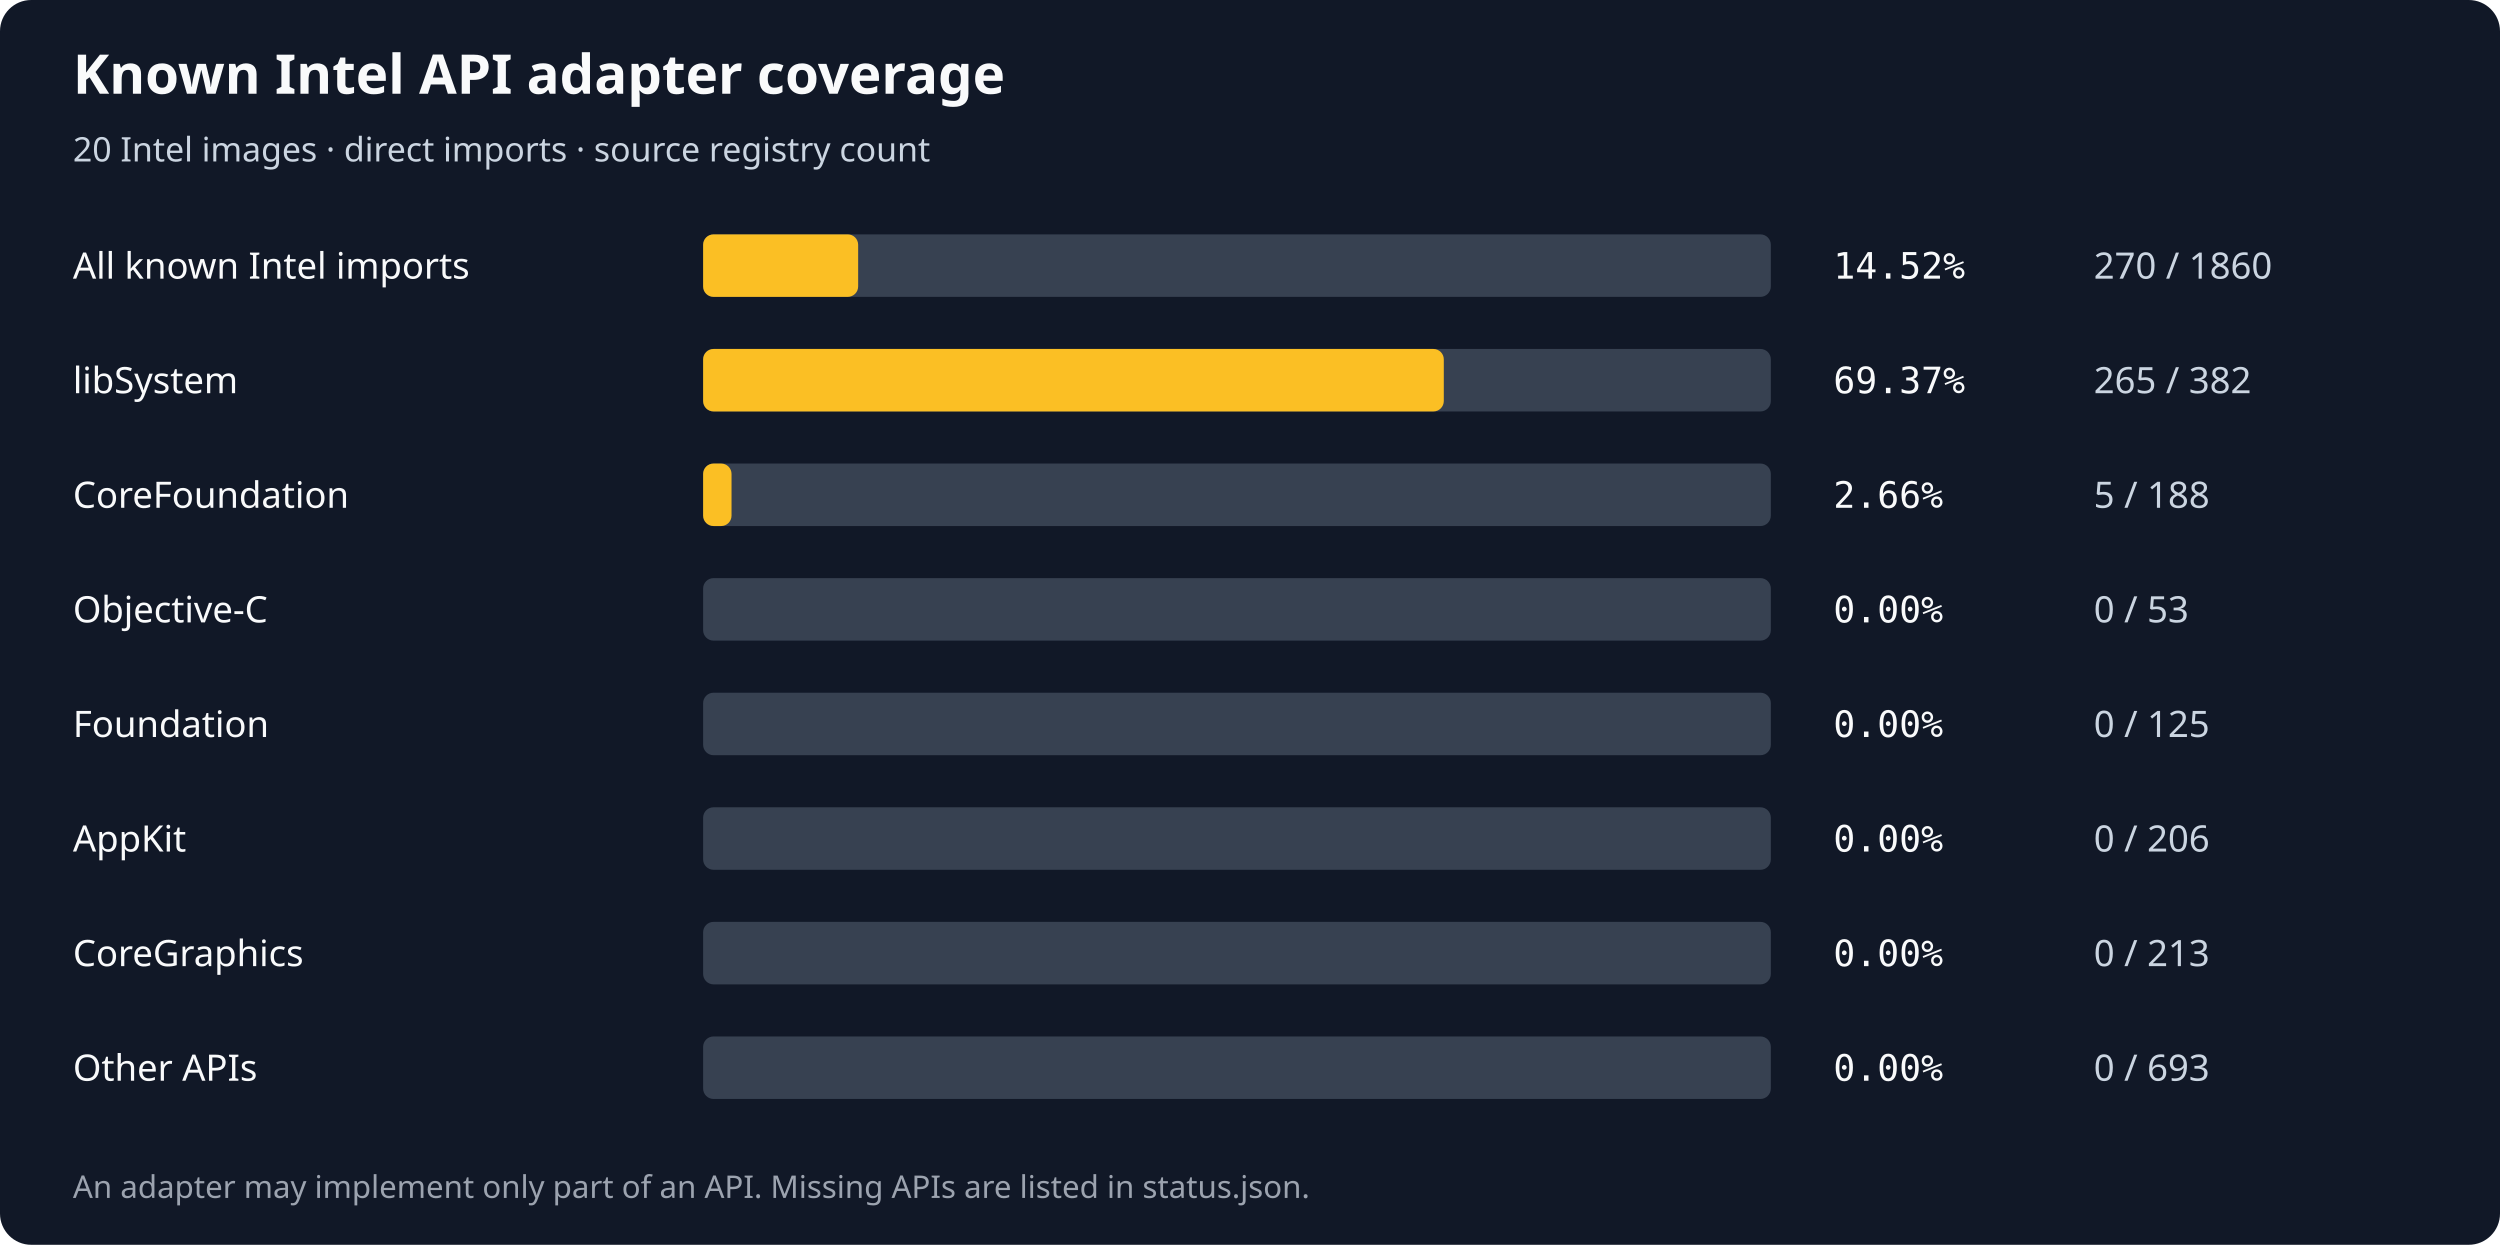
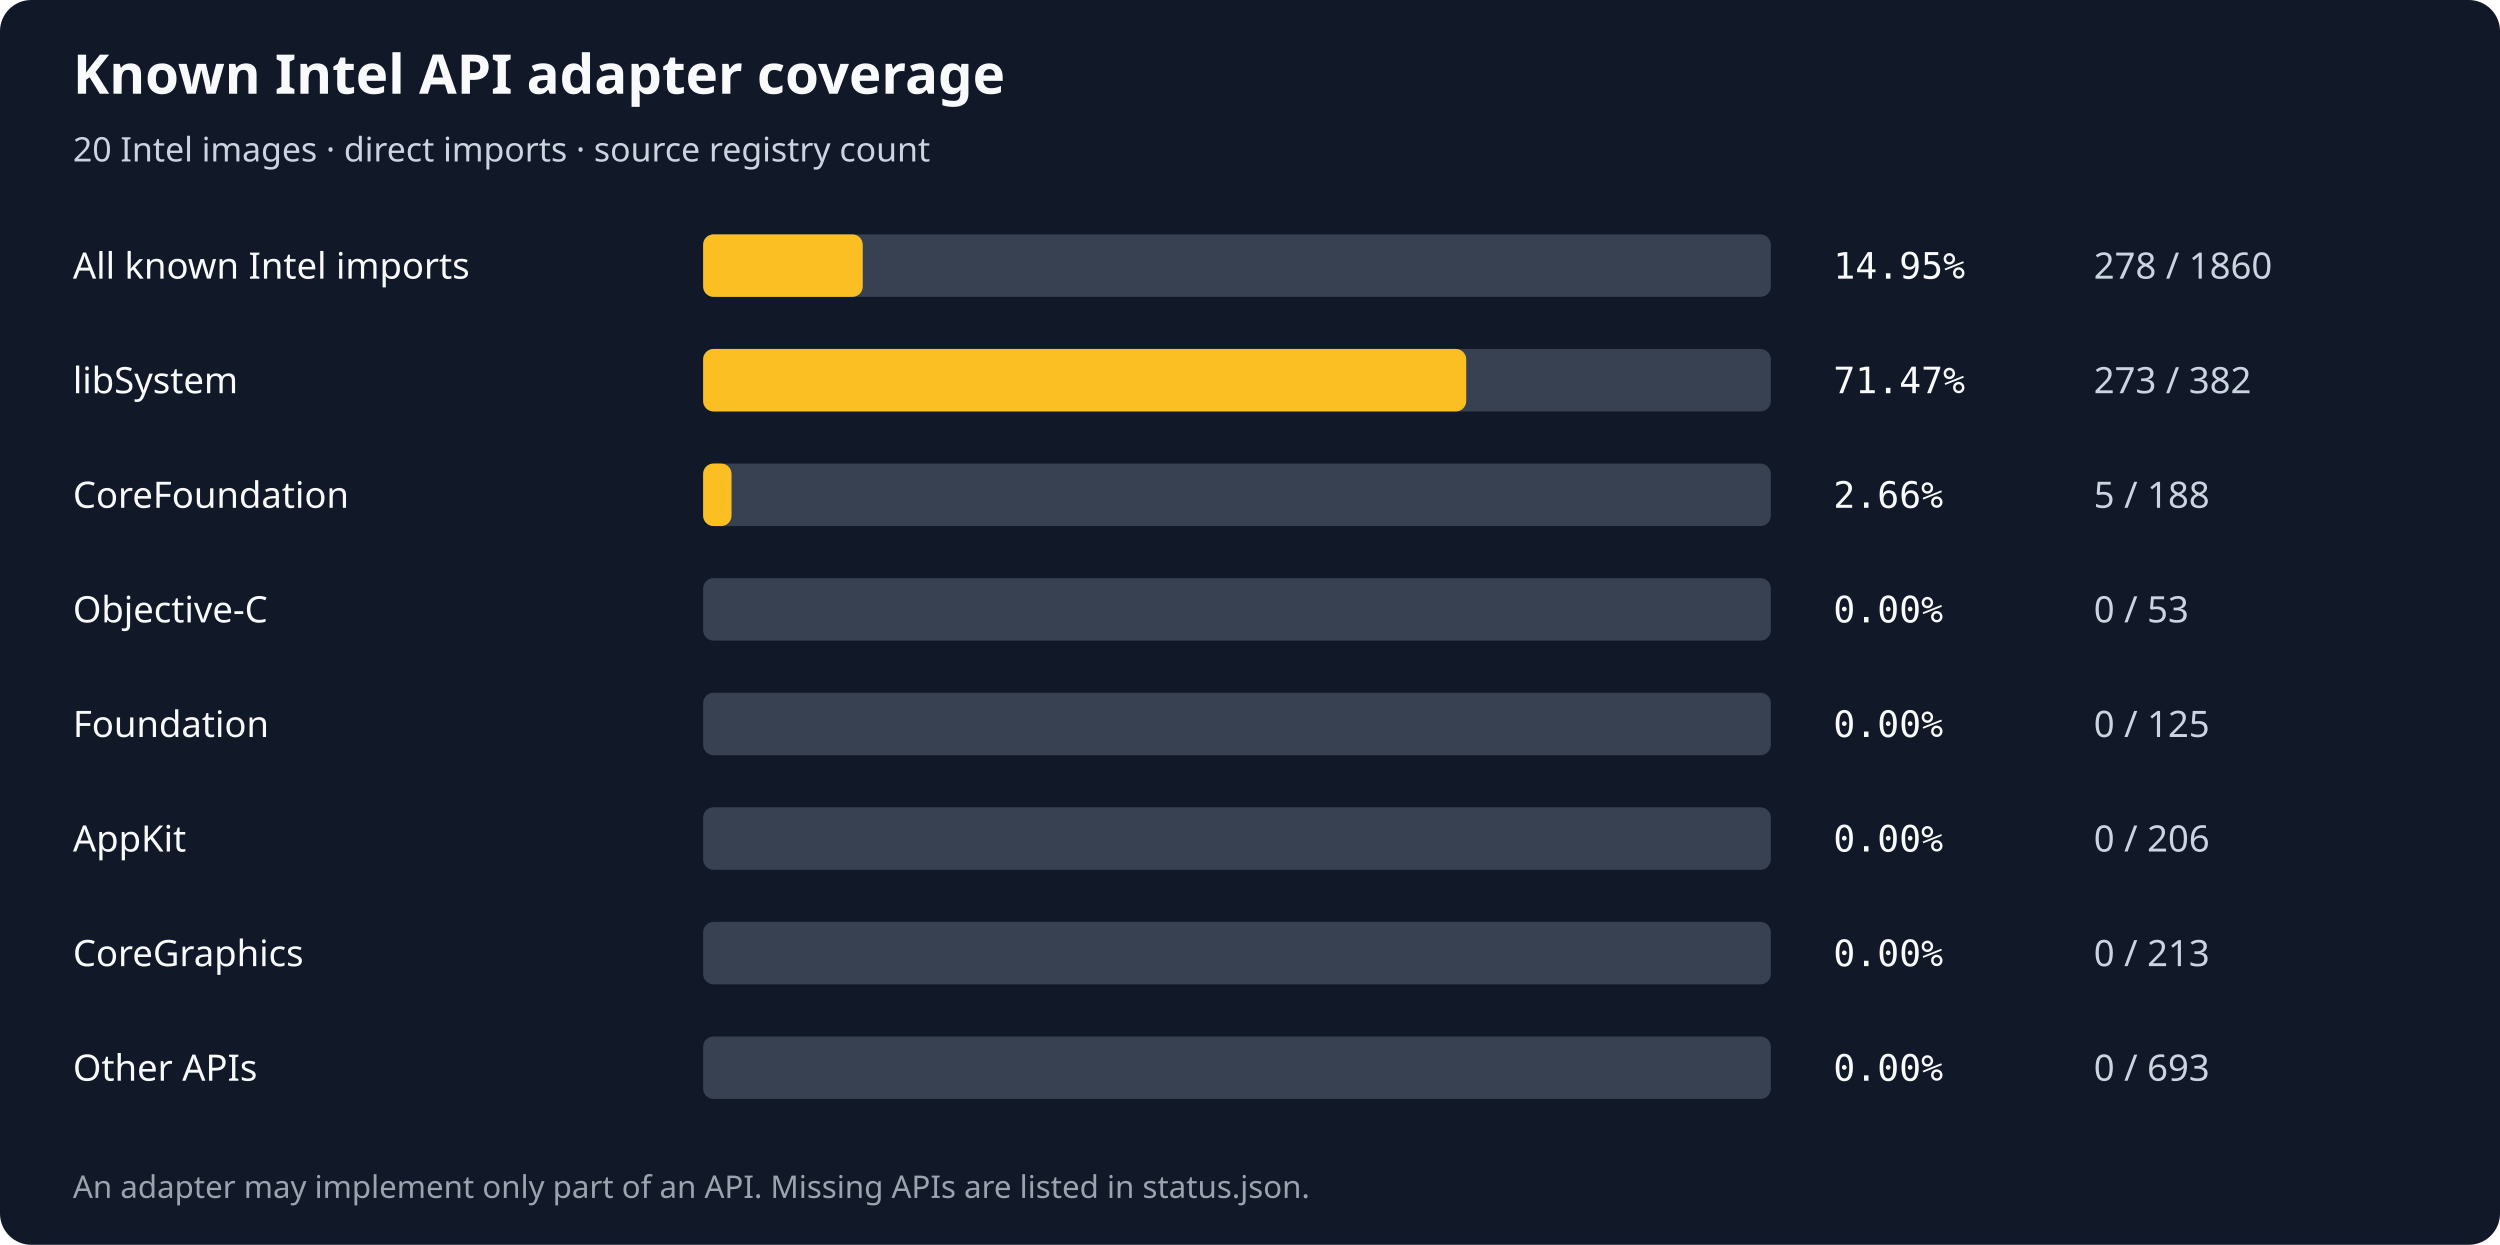
<svg xmlns="http://www.w3.org/2000/svg" width="960" height="478" viewBox="0 0 960 478" role="img" aria-labelledby="title desc">
  <rect width="960" height="478" rx="12" fill="#111827" />
  <g font-family="sans-serif" fill="#f9fafb">
    <text x="28" y="36" font-size="21" font-weight="600">Known Intel API adapter coverage</text>
    <text x="28" y="62" font-size="13" fill="#cbd5e1">20 Intel images · direct imports · source registry count</text>
    <text x="28" y="107" font-size="14">All known Intel imports</text>
    <rect x="270" y="90" width="410" height="24" rx="4" fill="#374151" />
-     <rect x="270" y="90" width="59.53" height="24" rx="4" fill="#fbbf24" />
-     <text x="704" y="107" font-size="14" font-family="monospace">14.52%</text>
-     <text x="804" y="107" font-size="14" fill="#cbd5e1">270 / 1860</text>
+     <rect x="270" y="90" width="61.30" height="24" rx="4" fill="#fbbf24" />
+     <text x="704" y="107" font-size="14" font-family="monospace">14.95%</text>
+     <text x="804" y="107" font-size="14" fill="#cbd5e1">278 / 1860</text>
    <text x="28" y="151" font-size="14">libSystem</text>
    <rect x="270" y="134" width="410" height="24" rx="4" fill="#374151" />
-     <rect x="270" y="134" width="284.42" height="24" rx="4" fill="#fbbf24" />
-     <text x="704" y="151" font-size="14" font-family="monospace">69.37%</text>
-     <text x="804" y="151" font-size="14" fill="#cbd5e1">265 / 382</text>
+     <rect x="270" y="134" width="293.03" height="24" rx="4" fill="#fbbf24" />
+     <text x="704" y="151" font-size="14" font-family="monospace">71.47%</text>
+     <text x="804" y="151" font-size="14" fill="#cbd5e1">273 / 382</text>
    <text x="28" y="195" font-size="14">CoreFoundation</text>
    <rect x="270" y="178" width="410" height="24" rx="4" fill="#374151" />
    <rect x="270" y="178" width="10.91" height="24" rx="4" fill="#fbbf24" />
    <text x="704" y="195" font-size="14" font-family="monospace">2.66%</text>
    <text x="804" y="195" font-size="14" fill="#cbd5e1">5 / 188</text>
    <text x="28" y="239" font-size="14">Objective-C</text>
    <rect x="270" y="222" width="410" height="24" rx="4" fill="#374151" />
    <rect x="270" y="222" width="0.00" height="24" rx="4" fill="#64748b" />
    <text x="704" y="239" font-size="14" font-family="monospace">0.00%</text>
    <text x="804" y="239" font-size="14" fill="#cbd5e1">0 / 53</text>
    <text x="28" y="283" font-size="14">Foundation</text>
    <rect x="270" y="266" width="410" height="24" rx="4" fill="#374151" />
    <rect x="270" y="266" width="0.00" height="24" rx="4" fill="#64748b" />
    <text x="704" y="283" font-size="14" font-family="monospace">0.00%</text>
    <text x="804" y="283" font-size="14" fill="#cbd5e1">0 / 125</text>
    <text x="28" y="327" font-size="14">AppKit</text>
    <rect x="270" y="310" width="410" height="24" rx="4" fill="#374151" />
    <rect x="270" y="310" width="0.00" height="24" rx="4" fill="#64748b" />
    <text x="704" y="327" font-size="14" font-family="monospace">0.00%</text>
    <text x="804" y="327" font-size="14" fill="#cbd5e1">0 / 206</text>
    <text x="28" y="371" font-size="14">CoreGraphics</text>
    <rect x="270" y="354" width="410" height="24" rx="4" fill="#374151" />
    <rect x="270" y="354" width="0.00" height="24" rx="4" fill="#64748b" />
    <text x="704" y="371" font-size="14" font-family="monospace">0.00%</text>
    <text x="804" y="371" font-size="14" fill="#cbd5e1">0 / 213</text>
    <text x="28" y="415" font-size="14">Other APIs</text>
    <rect x="270" y="398" width="410" height="24" rx="4" fill="#374151" />
    <rect x="270" y="398" width="0.00" height="24" rx="4" fill="#64748b" />
    <text x="704" y="415" font-size="14" font-family="monospace">0.00%</text>
    <text x="804" y="415" font-size="14" fill="#cbd5e1">0 / 693</text>
    <text x="28" y="460" font-size="12" fill="#9ca3af">An adapter may implement only part of an API. Missing APIs are listed in status.json.</text>
  </g>
</svg>
